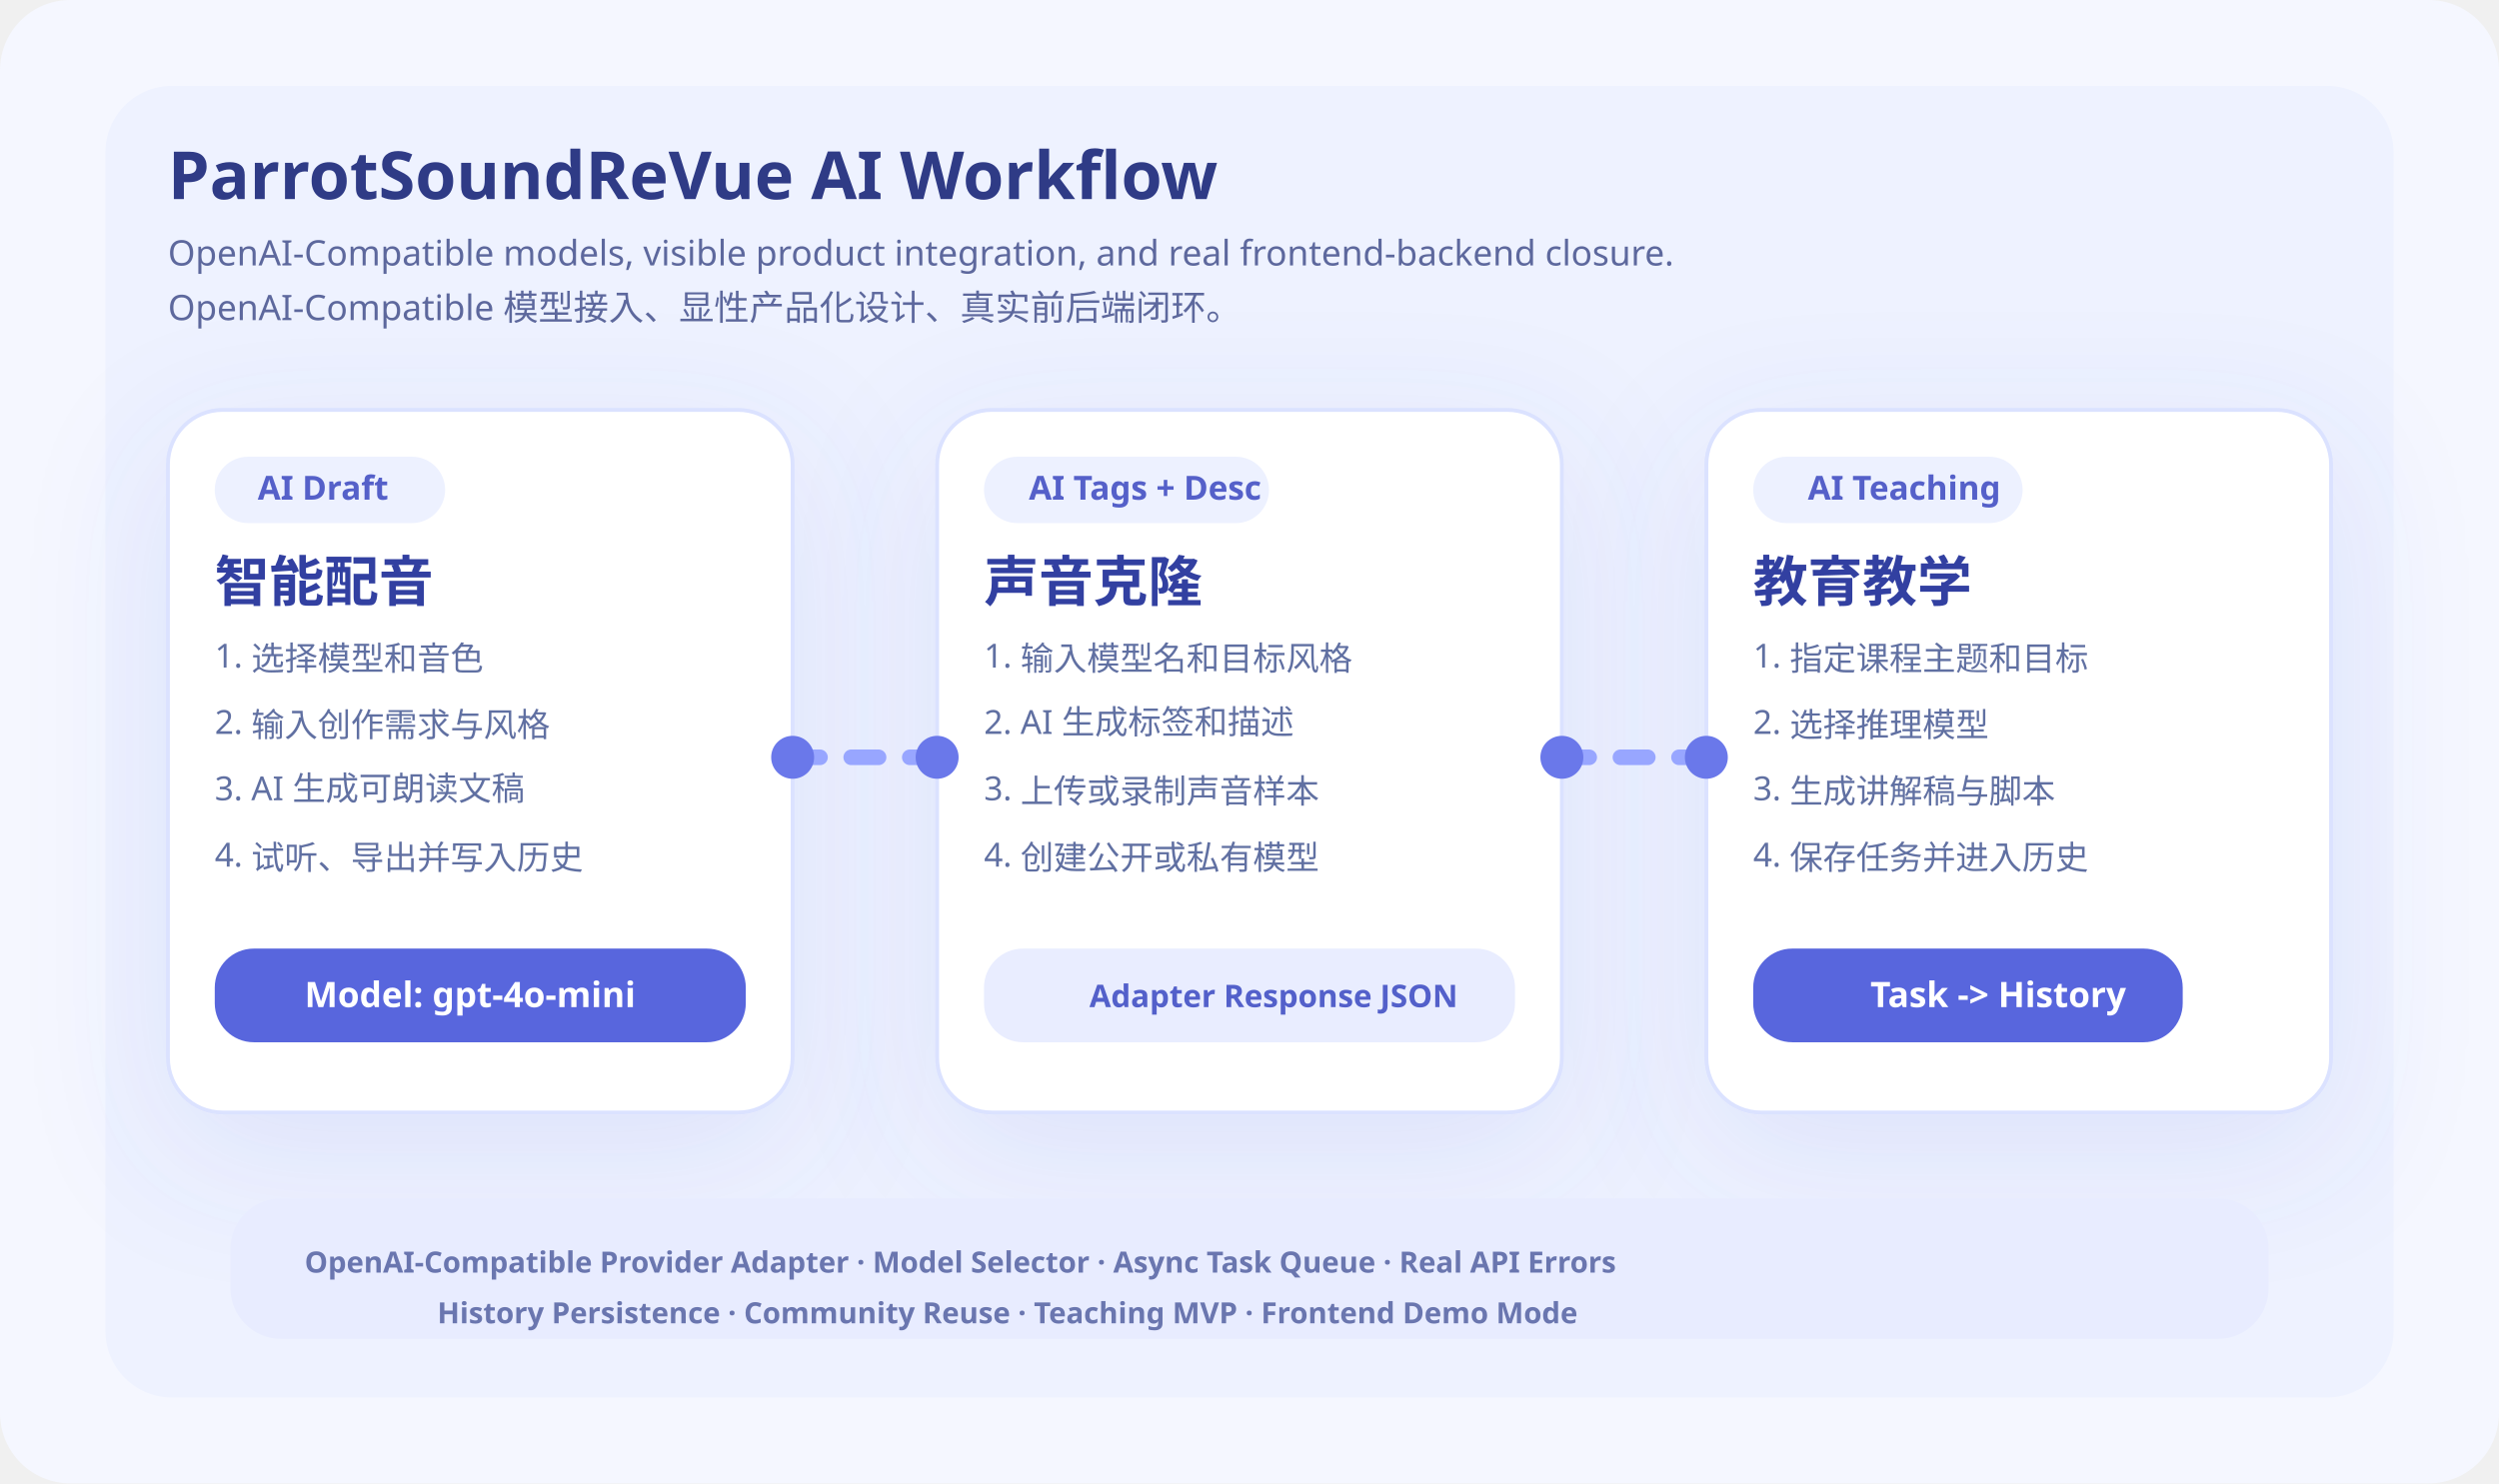
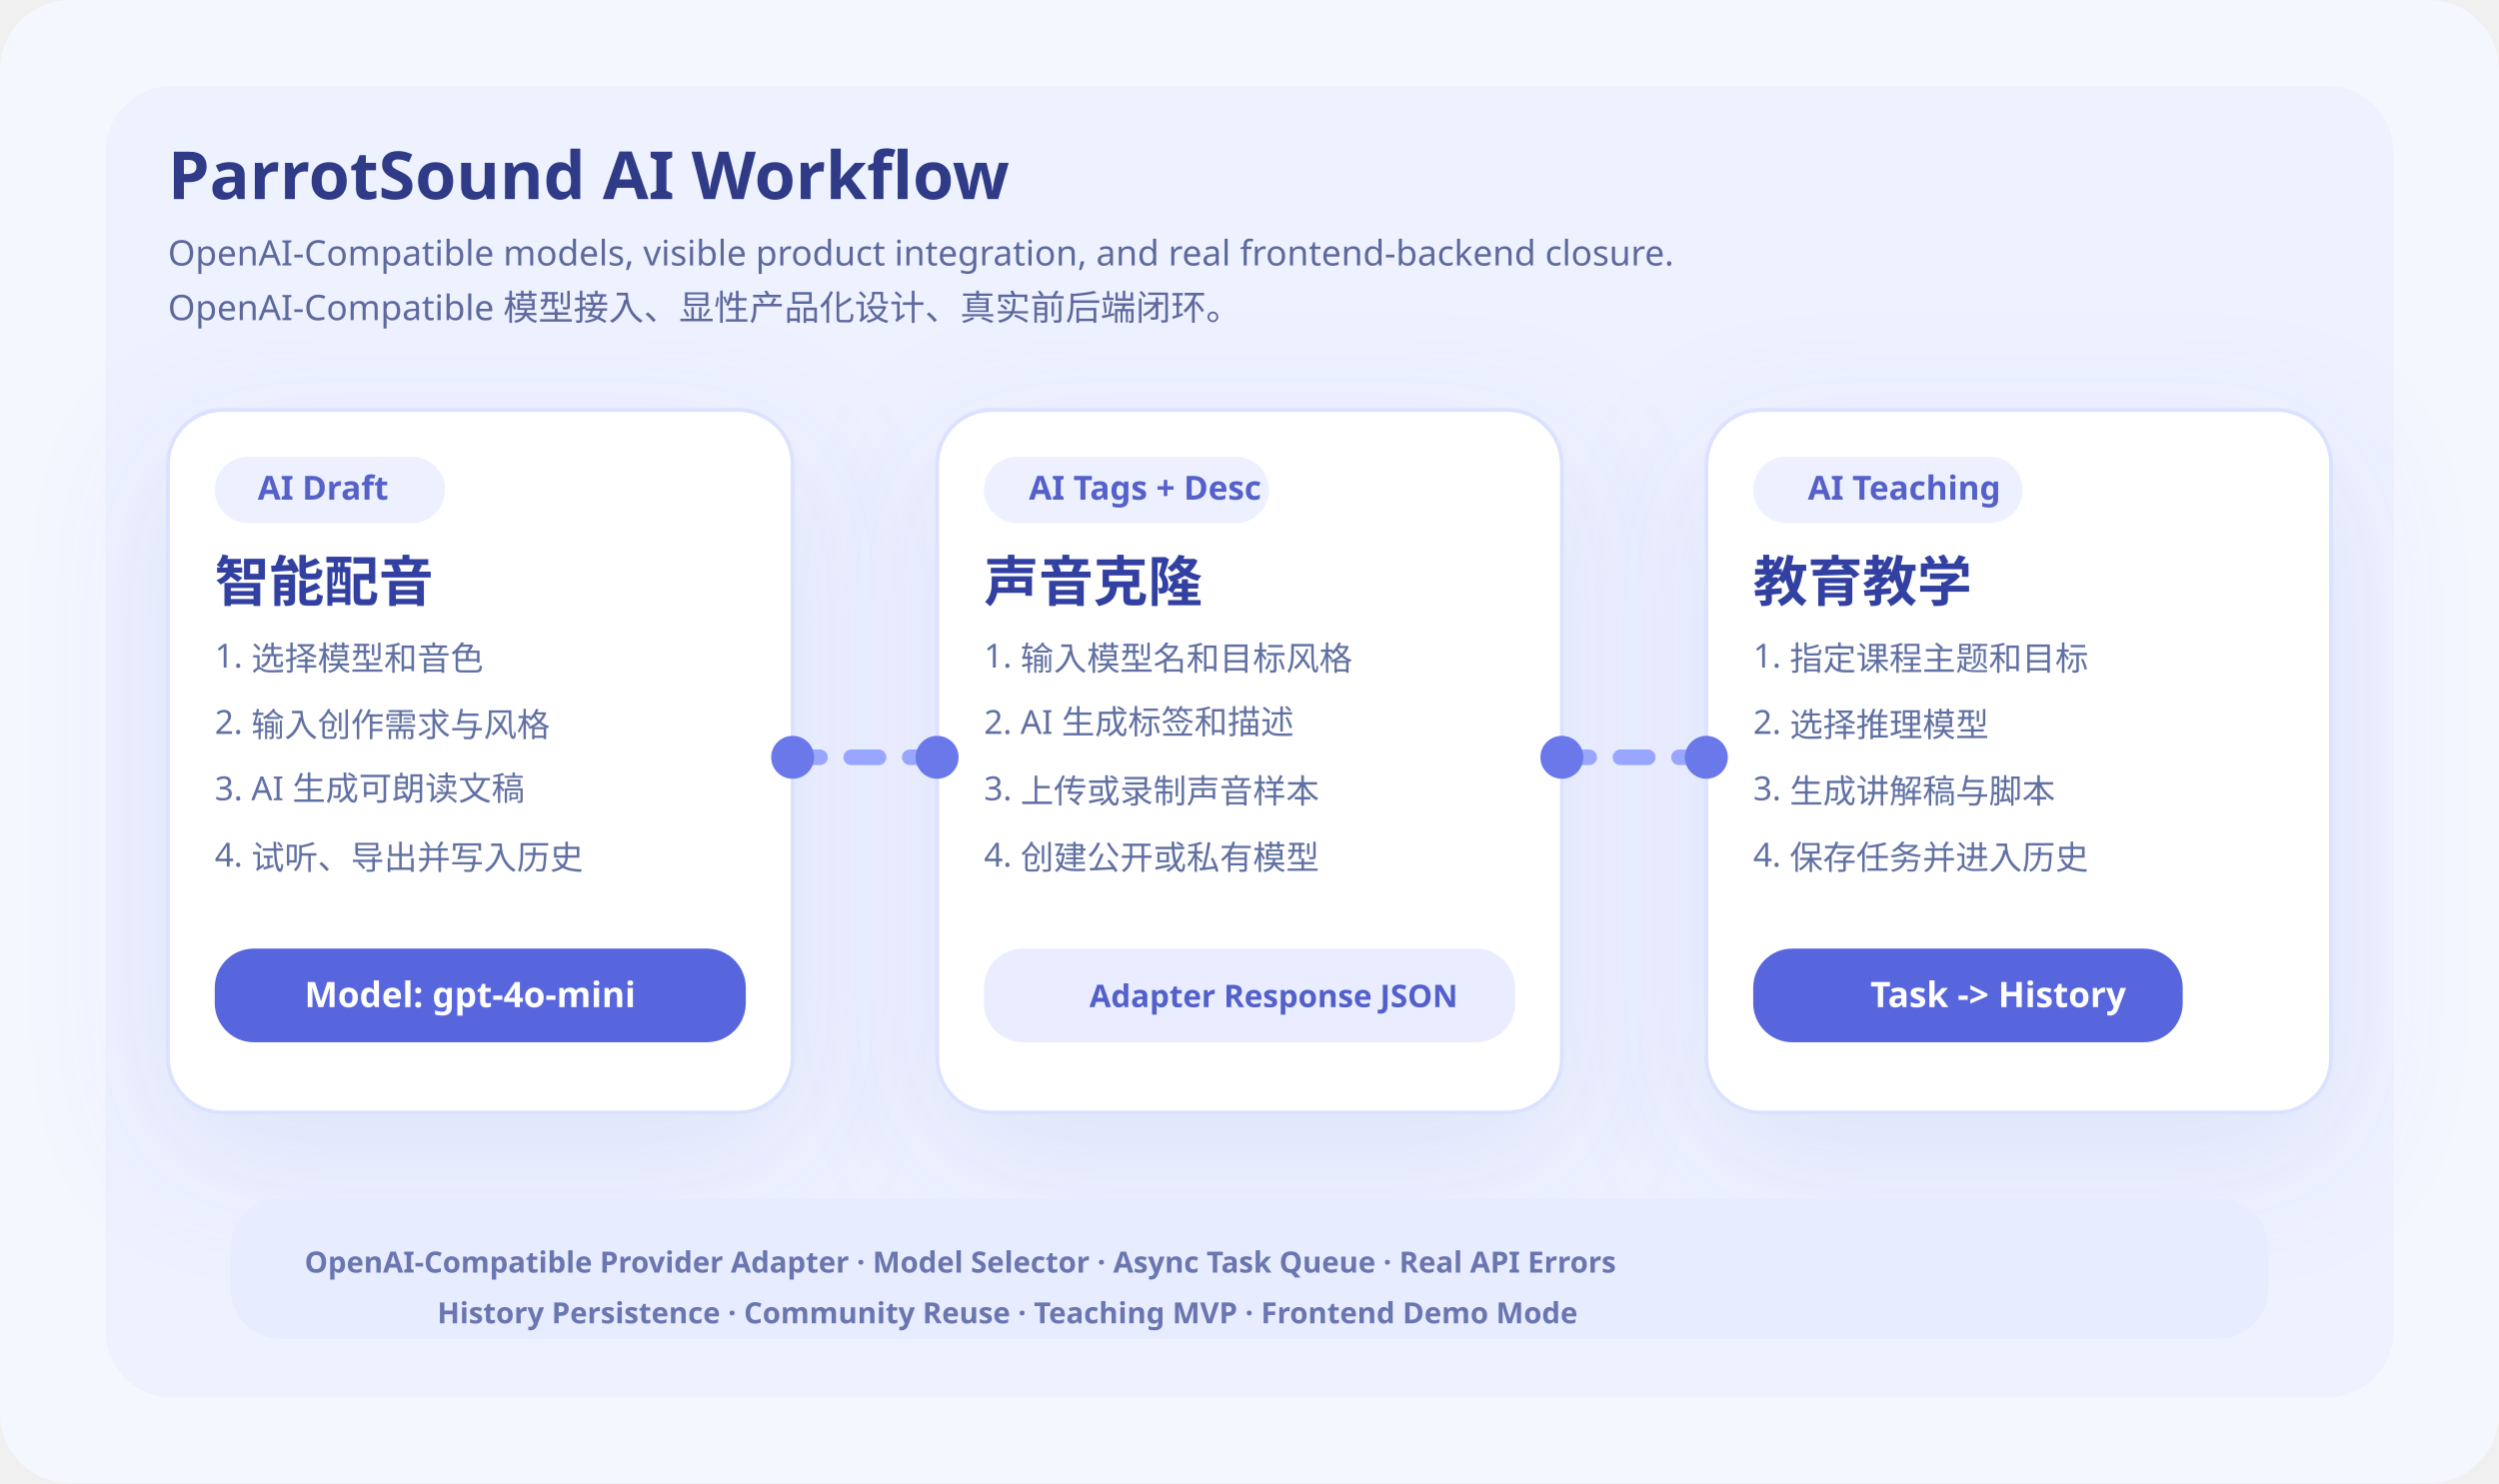
<svg xmlns="http://www.w3.org/2000/svg" width="1280" height="760" viewBox="0 0 1280 760" fill="none">
  <style>
    .bg { fill: #f5f7ff; }
    .panel { fill: #eef2ff; }
    .card { fill: #ffffff; stroke: #dbe2ff; stroke-width: 2; }
    .shadow { filter: drop-shadow(0 20px 36px rgba(85, 101, 214, 0.12)); }
    .title { font: 700 34px 'Segoe UI', sans-serif; fill: #2f3b86; }
    .subtitle { font: 500 18px 'Segoe UI', sans-serif; fill: #5d689d; }
    .sectionTitle { font: 700 28px 'Segoe UI', sans-serif; fill: #3341a1; }
    .label { font: 700 17px 'Segoe UI', sans-serif; fill: #5461c9; }
    .body { font: 500 17px 'Segoe UI', sans-serif; fill: #6170a2; }
    .small { font: 600 15px 'Segoe UI', sans-serif; fill: #6a76af; }
    .chip { fill: #edf1ff; }
    .action { fill: #5866dd; }
    .actionAlt { fill: #e9edff; }
    .actionText { font: 700 18px 'Segoe UI', sans-serif; fill: #ffffff; }
    .actionTextAlt { font: 700 16px 'Segoe UI', sans-serif; fill: #5260ca; }
    .line { stroke: #98a6ff; stroke-width: 8; stroke-linecap: round; stroke-dasharray: 14 16; }
    .node { fill: #6a78ea; }
  </style>
  <rect class="bg" width="1280" height="760" rx="36" />
  <rect x="54" y="44" width="1172" height="672" rx="34" class="panel" />
-   <text x="86" y="102" class="title">ParrotSoundReVue AI Workflow</text>
+   <text x="86" y="102" class="title">ParrotSound AI Workflow</text>
  <text x="86" y="136" class="subtitle">OpenAI-Compatible models, visible product integration, and real frontend-backend closure.</text>
  <text x="86" y="164" class="subtitle">OpenAI-Compatible 模型接入、显性产品化设计、真实前后端闭环。</text>
  <g class="shadow" transform="translate(86 210)">
    <rect width="320" height="360" rx="28" class="card" />
    <rect x="24" y="24" width="118" height="34" rx="17" class="chip" />
    <text x="46" y="46" class="label">AI Draft</text>
    <text x="24" y="98" class="sectionTitle">智能配音</text>
    <text x="24" y="132" class="body">1. 选择模型和音色</text>
    <text x="24" y="166" class="body">2. 输入创作需求与风格</text>
    <text x="24" y="200" class="body">3. AI 生成可朗读文稿</text>
    <text x="24" y="234" class="body">4. 试听、导出并写入历史</text>
    <rect x="24" y="276" width="272" height="48" rx="20" class="action" />
    <text x="70" y="306" class="actionText">Model: gpt-4o-mini</text>
  </g>
  <g class="shadow" transform="translate(480 210)">
    <rect width="320" height="360" rx="28" class="card" />
    <rect x="24" y="24" width="146" height="34" rx="17" class="chip" />
    <text x="47" y="46" class="label">AI Tags + Desc</text>
    <text x="24" y="98" class="sectionTitle">声音克隆</text>
    <text x="24" y="132" class="body">1. 输入模型名和目标风格</text>
    <text x="24" y="166" class="body">2. AI 生成标签和描述</text>
    <text x="24" y="200" class="body">3. 上传或录制声音样本</text>
    <text x="24" y="234" class="body">4. 创建公开或私有模型</text>
    <rect x="24" y="276" width="272" height="48" rx="20" class="actionAlt" />
    <text x="78" y="306" class="actionTextAlt">Adapter Response JSON</text>
  </g>
  <g class="shadow" transform="translate(874 210)">
    <rect width="320" height="360" rx="28" class="card" />
    <rect x="24" y="24" width="138" height="34" rx="17" class="chip" />
    <text x="52" y="46" class="label">AI Teaching</text>
    <text x="24" y="98" class="sectionTitle">教育教学</text>
    <text x="24" y="132" class="body">1. 指定课程主题和目标</text>
    <text x="24" y="166" class="body">2. 选择推理模型</text>
    <text x="24" y="200" class="body">3. 生成讲解稿与脚本</text>
    <text x="24" y="234" class="body">4. 保存任务并进入历史</text>
    <rect x="24" y="276" width="220" height="48" rx="20" class="action" />
    <text x="84" y="306" class="actionText">Task -&gt; History</text>
  </g>
  <path d="M406 388 C438 388 448 388 480 388" class="line" />
  <path d="M800 388 C832 388 842 388 874 388" class="line" />
  <circle cx="406" cy="388" r="11" class="node" />
  <circle cx="480" cy="388" r="11" class="node" />
  <circle cx="800" cy="388" r="11" class="node" />
  <circle cx="874" cy="388" r="11" class="node" />
  <rect x="118" y="614" width="1044" height="72" rx="26" fill="#e8ecff" />
  <text x="156" y="652" class="small">OpenAI-Compatible Provider Adapter  ·  Model Selector  ·  Async Task Queue  ·  Real API Errors</text>
  <text x="224" y="678" class="small">History Persistence  ·  Community Reuse  ·  Teaching MVP  ·  Frontend Demo Mode</text>
</svg>
